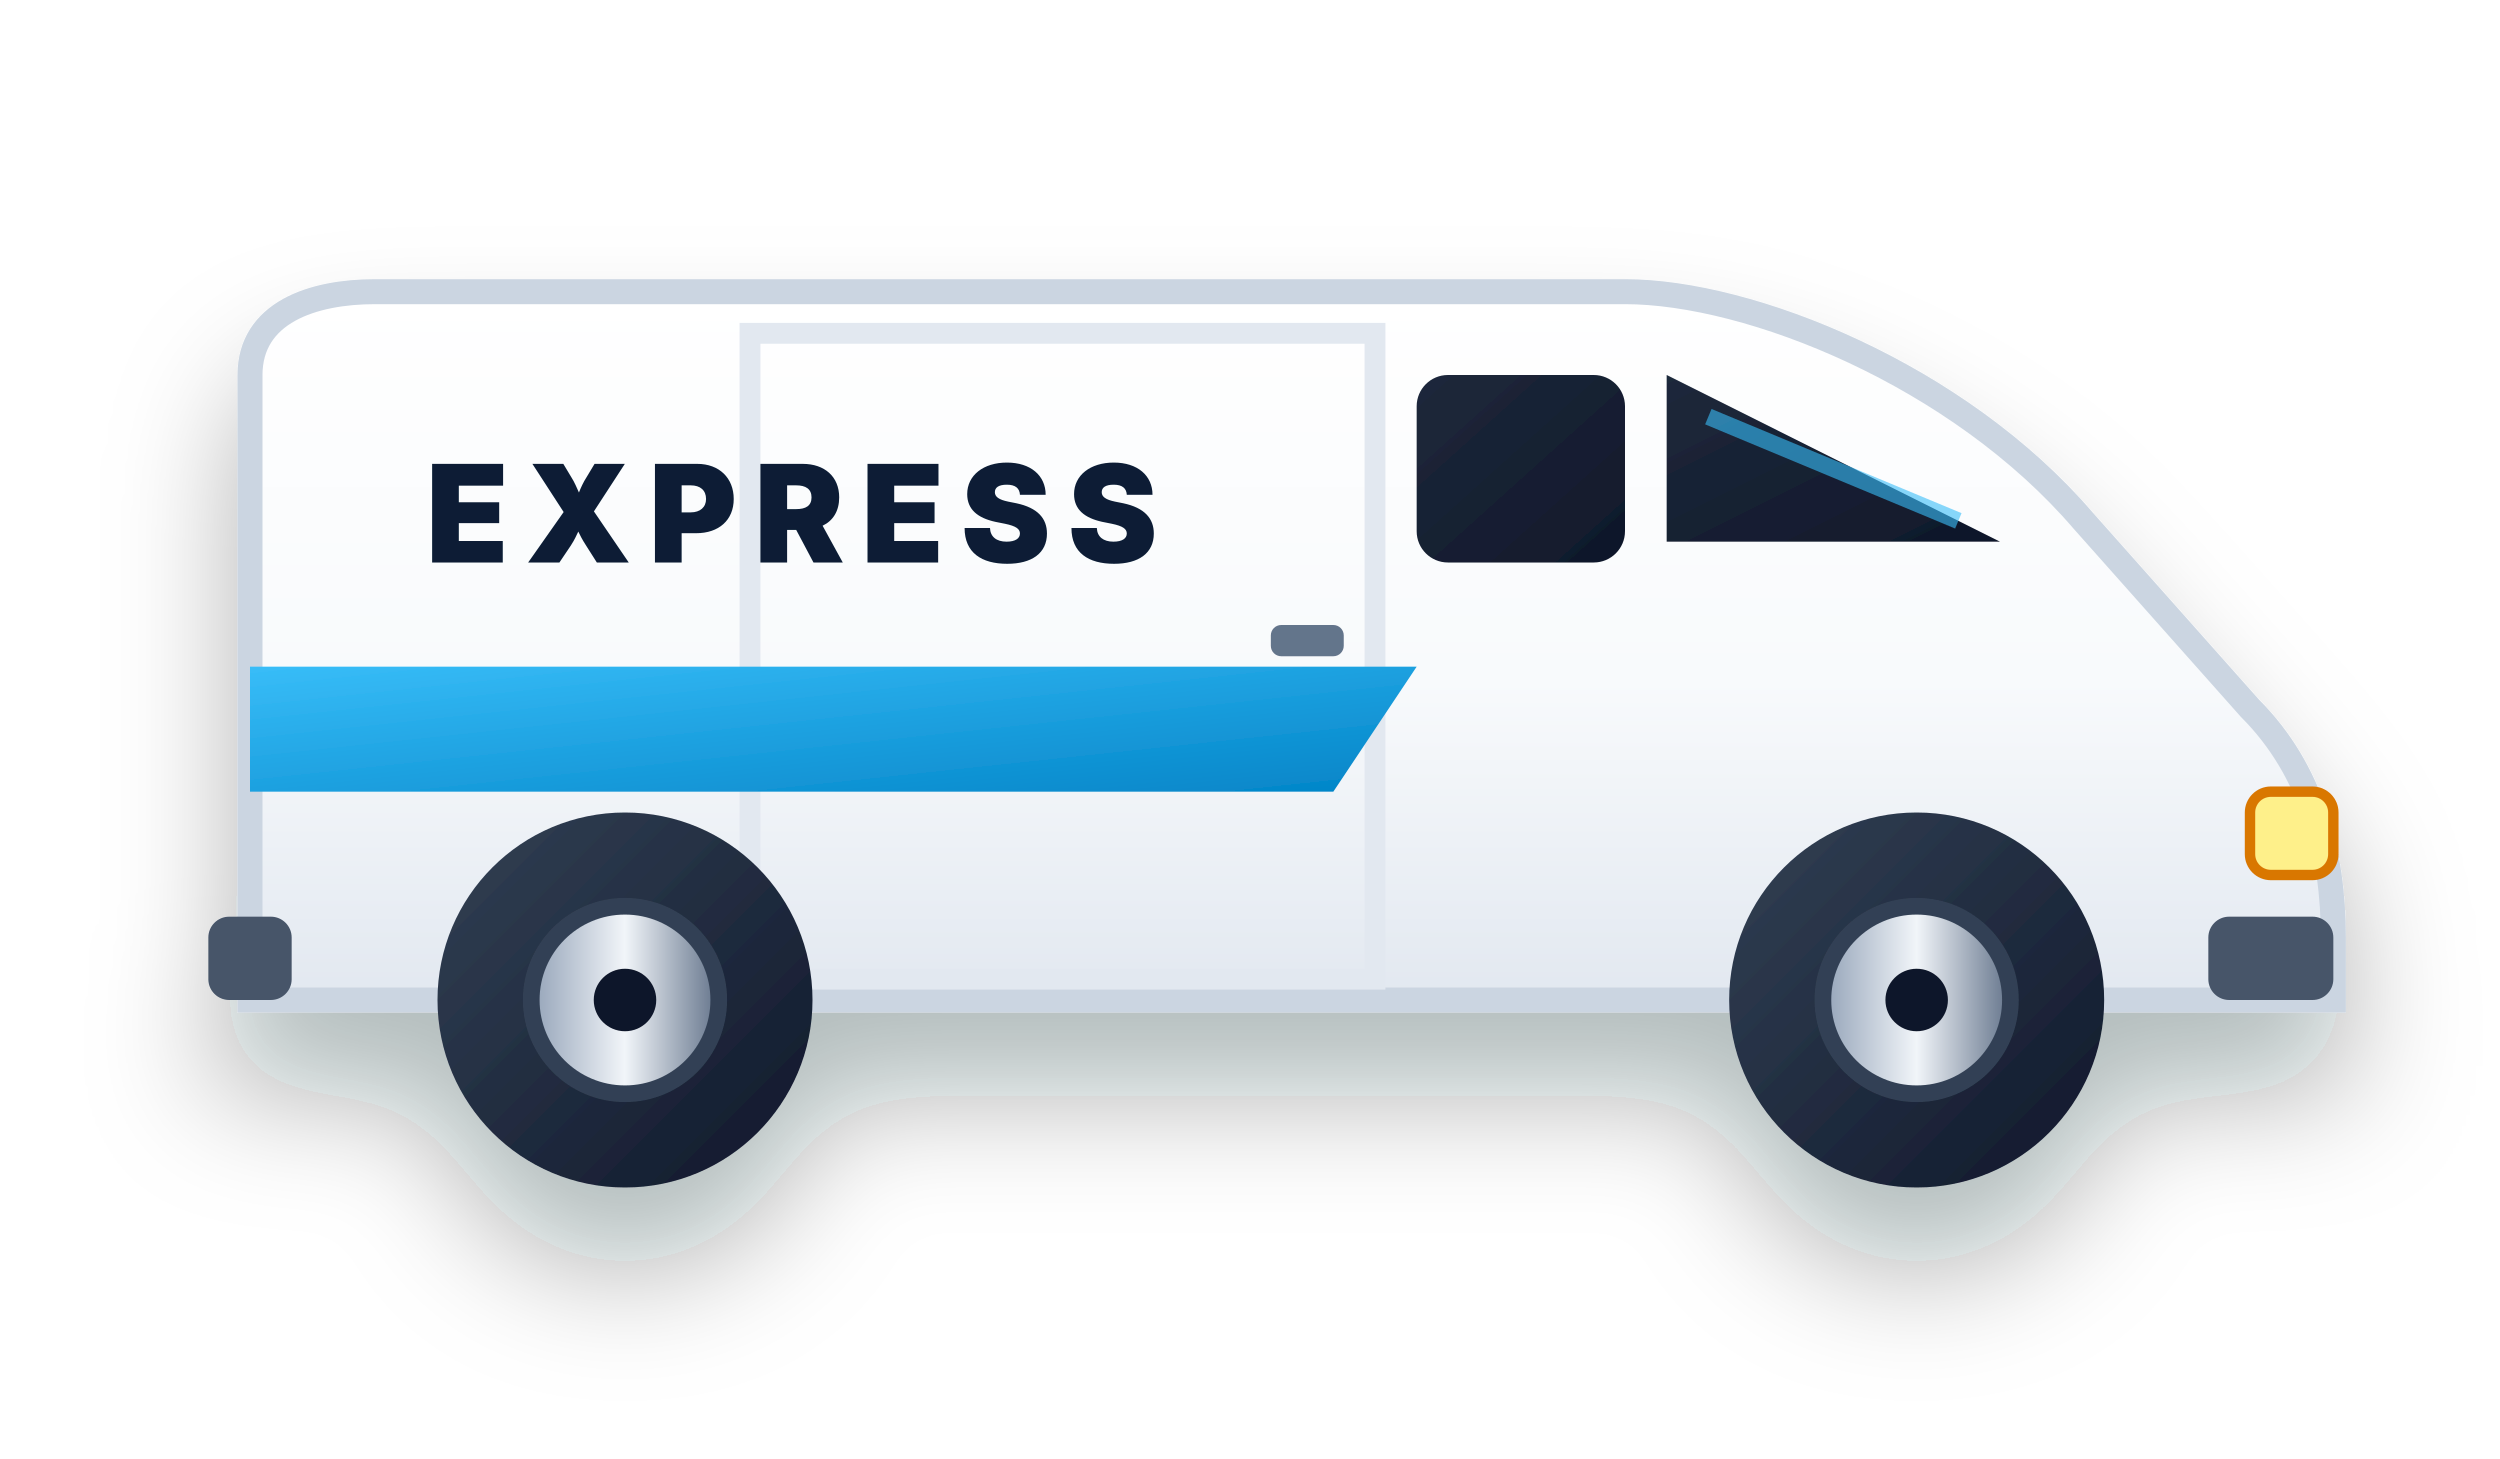
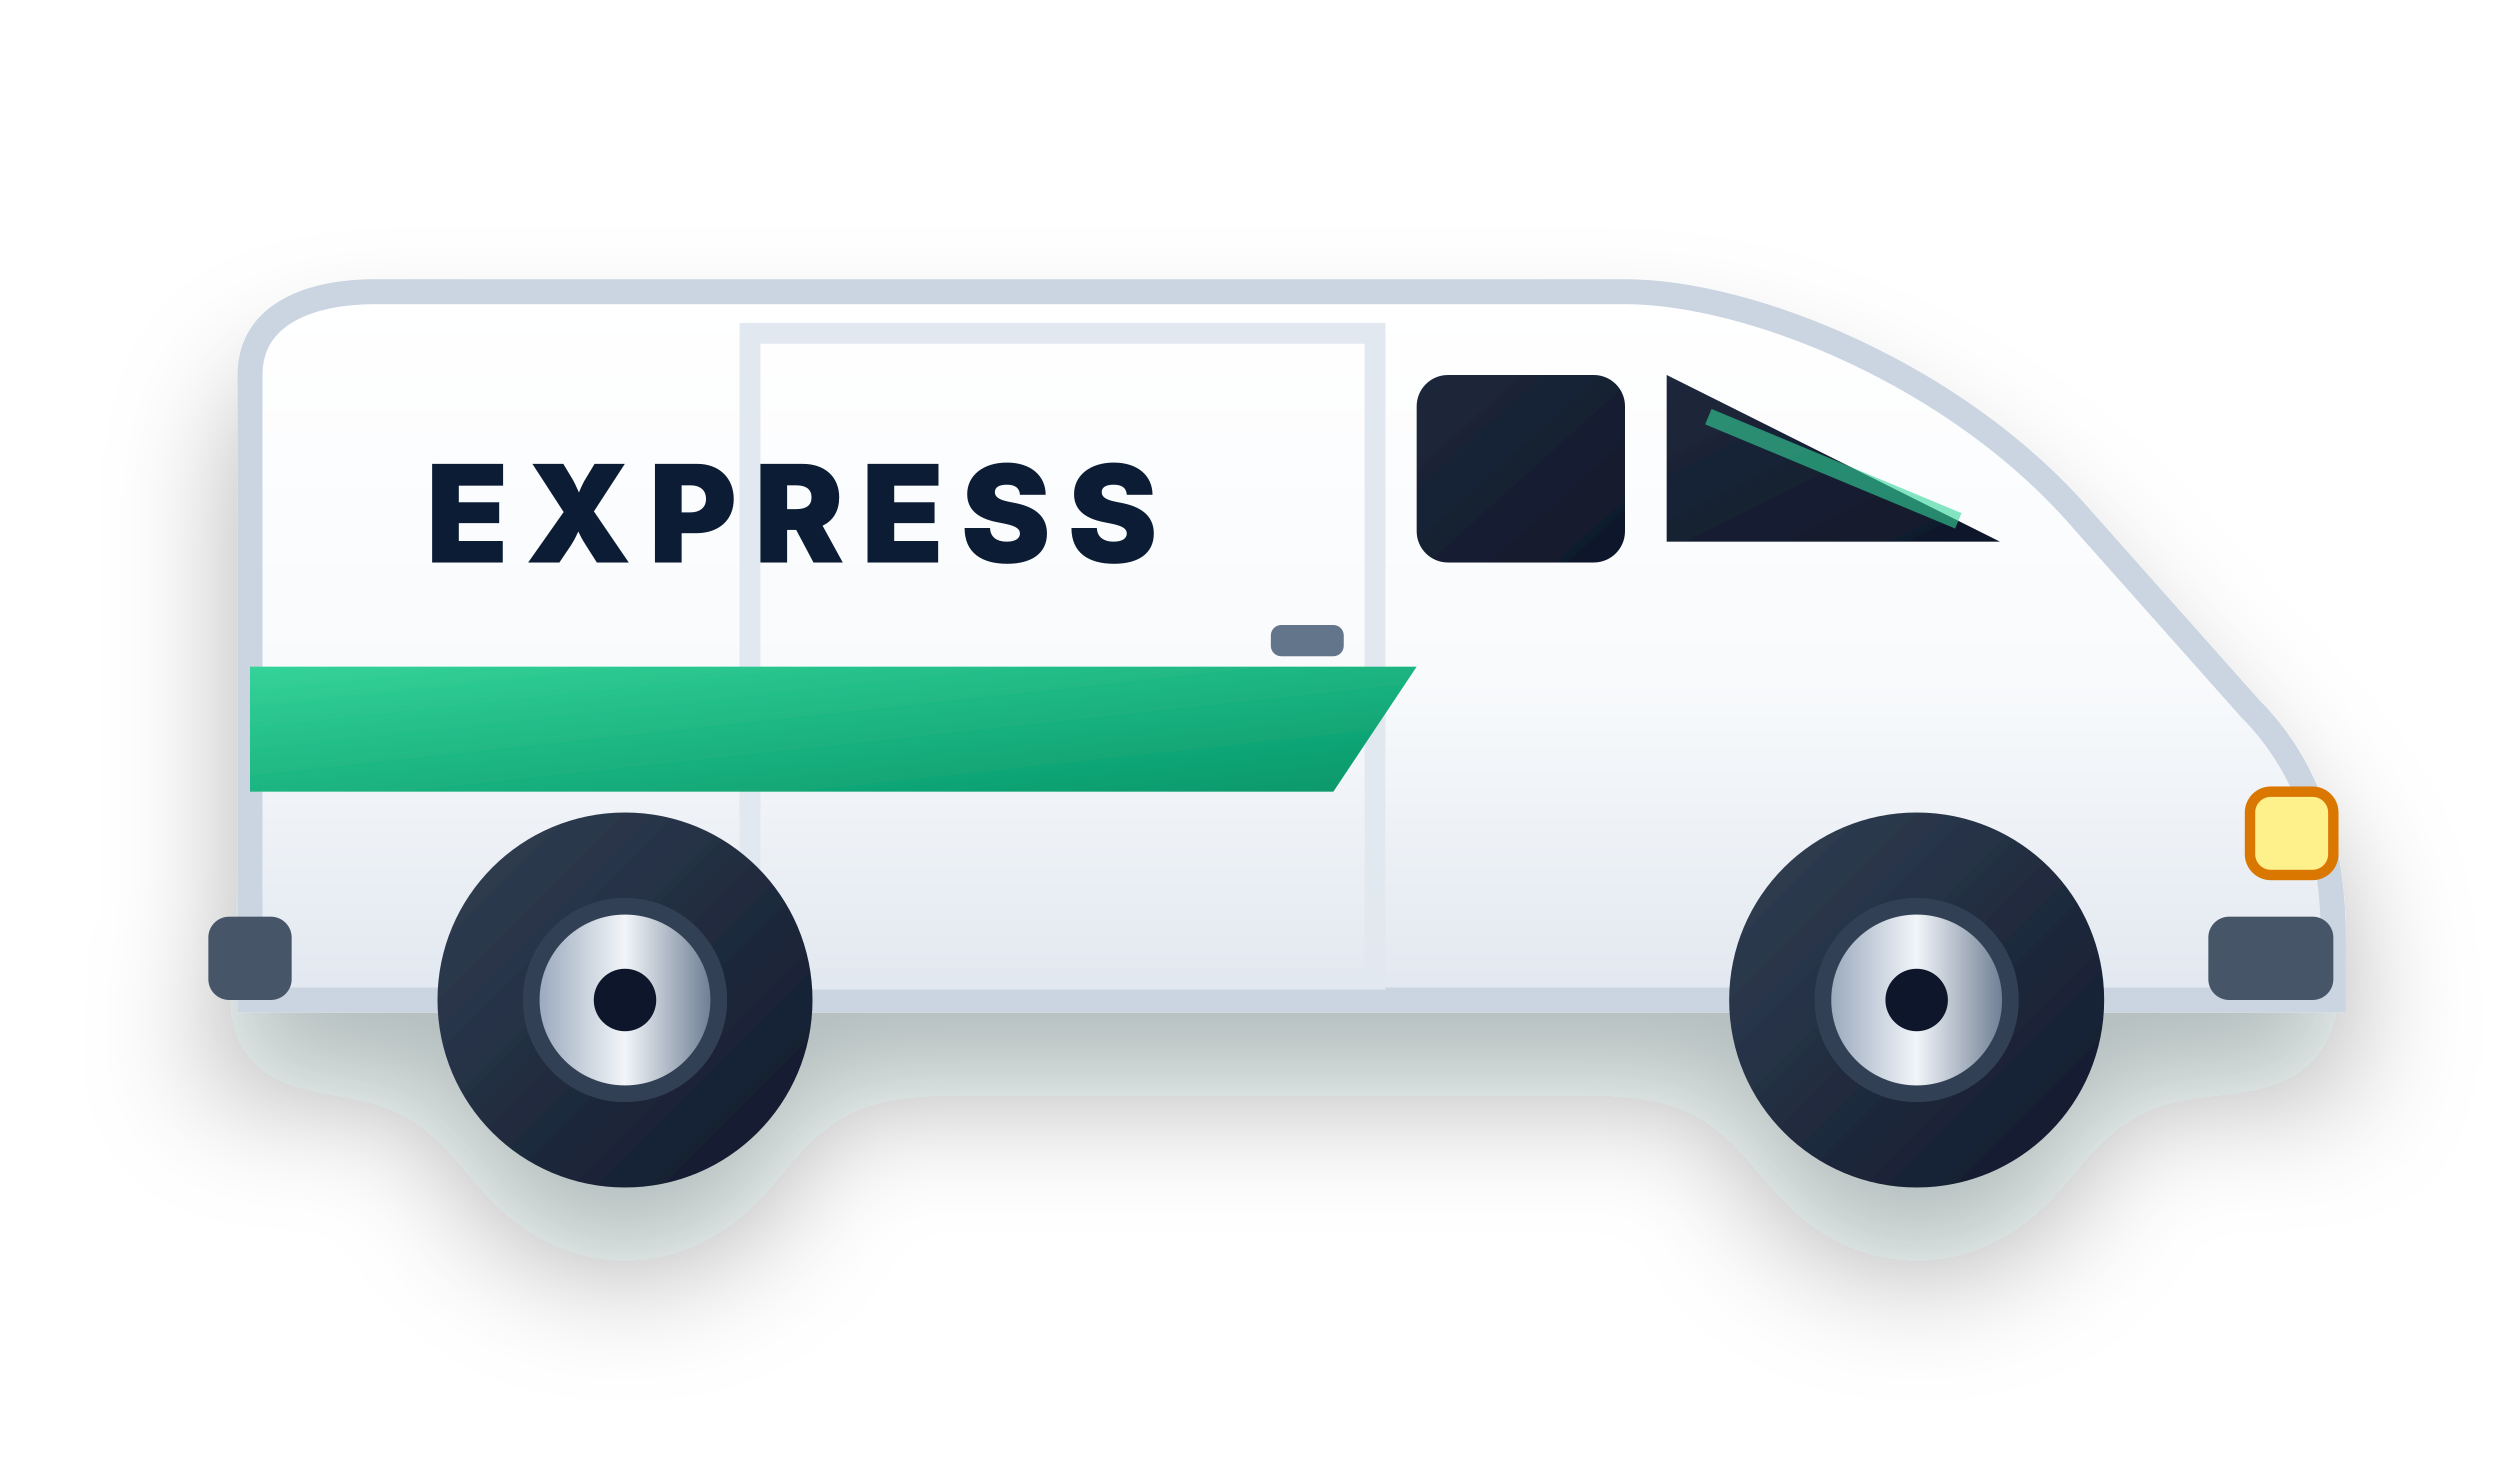
<svg xmlns="http://www.w3.org/2000/svg" viewBox="0 0 120 70" width="120" height="70">
  <defs>
    <filter id="vanShadow" x="-20%" y="-20%" width="140%" height="150%">
      <feDropShadow dx="0" dy="4" stdDeviation="3" flood-color="#0f172a" flood-opacity="0.3" />
    </filter>
    <linearGradient id="vanBodyGrad" x1="0%" y1="0%" x2="0%" y2="100%">
      <stop offset="0%" stop-color="#ffffff" />
      <stop offset="55%" stop-color="#f8fafc" />
      <stop offset="100%" stop-color="#e2e8f0" />
    </linearGradient>
    <linearGradient id="vanAccent" x1="0%" y1="0%" x2="100%" y2="100%">
-       <stop offset="0%" stop-color="#38bdf8" />
-       <stop offset="100%" stop-color="#0284c7" />
+       <stop offset="0%" stop-color="#34d399" />
+       <stop offset="100%" stop-color="#059669" />
    </linearGradient>
    <linearGradient id="glassGrad" x1="0%" y1="0%" x2="100%" y2="100%">
      <stop offset="0%" stop-color="#1e293b" />
      <stop offset="100%" stop-color="#0f172a" />
    </linearGradient>
    <linearGradient id="tireGrad" x1="0%" y1="0%" x2="100%" y2="100%">
      <stop offset="0%" stop-color="#334155" />
      <stop offset="100%" stop-color="#0f172a" />
    </linearGradient>
    <linearGradient id="metalHub" x1="0%" y1="0%" x2="100%" y2="0%">
      <stop offset="0%" stop-color="#94a3b8" />
      <stop offset="50%" stop-color="#f1f5f9" />
      <stop offset="100%" stop-color="#64748b" />
    </linearGradient>
  </defs>
  <g filter="url(#vanShadow)">
    <path d="M 12 48 L 12 18 C 12 15 15 14 18 14 L 78 14 C 84 14 94 18 100 25 L 108 34 C 111 37 112 41 112 45 L 112 48 Z" fill="url(#vanBodyGrad)" stroke="#cbd5e1" stroke-width="1.2" />
    <path d="M 80 18 L 96 26 L 80 26 Z" fill="url(#glassGrad)" />
-     <line x1="82" y1="20" x2="94" y2="25" stroke="#38bdf8" stroke-width="0.8" opacity="0.6" />
+     <line x1="82" y1="20" x2="94" y2="25" stroke="#34d399" stroke-width="0.8" opacity="0.6" />
    <rect x="68" y="18" width="10" height="9" rx="1.5" fill="url(#glassGrad)" />
    <rect x="36" y="16" width="30" height="31" fill="none" stroke="#e2e8f0" stroke-width="1" />
    <rect x="61" y="30" width="3.5" height="1.5" rx="0.5" fill="#64748b" />
    <path d="M 12 32 L 68 32 L 64 38 L 12 38 Z" fill="url(#vanAccent)" />
    <text x="38" y="27" font-family="system-ui, -apple-system, sans-serif" font-size="6.5" font-weight="900" fill="#0b1e36" text-anchor="middle" letter-spacing="0.8">EXPRESS</text>
    <rect x="108" y="38" width="4" height="4" rx="1" fill="#fef08a" stroke="#d97706" stroke-width="0.5" />
    <rect x="106" y="44" width="6" height="4" rx="1" fill="#475569" />
    <rect x="10" y="44" width="4" height="4" rx="1" fill="#475569" />
    <g transform="translate(30, 48)">
      <circle cx="0" cy="0" r="9" fill="url(#tireGrad)" />
      <circle cx="0" cy="0" r="4.5" fill="url(#metalHub)" stroke="#334155" stroke-width="0.8" />
      <circle cx="0" cy="0" r="1.5" fill="#0f172a" />
    </g>
    <g transform="translate(92, 48)">
      <circle cx="0" cy="0" r="9" fill="url(#tireGrad)" />
      <circle cx="0" cy="0" r="4.5" fill="url(#metalHub)" stroke="#334155" stroke-width="0.8" />
      <circle cx="0" cy="0" r="1.5" fill="#0f172a" />
    </g>
  </g>
</svg>
